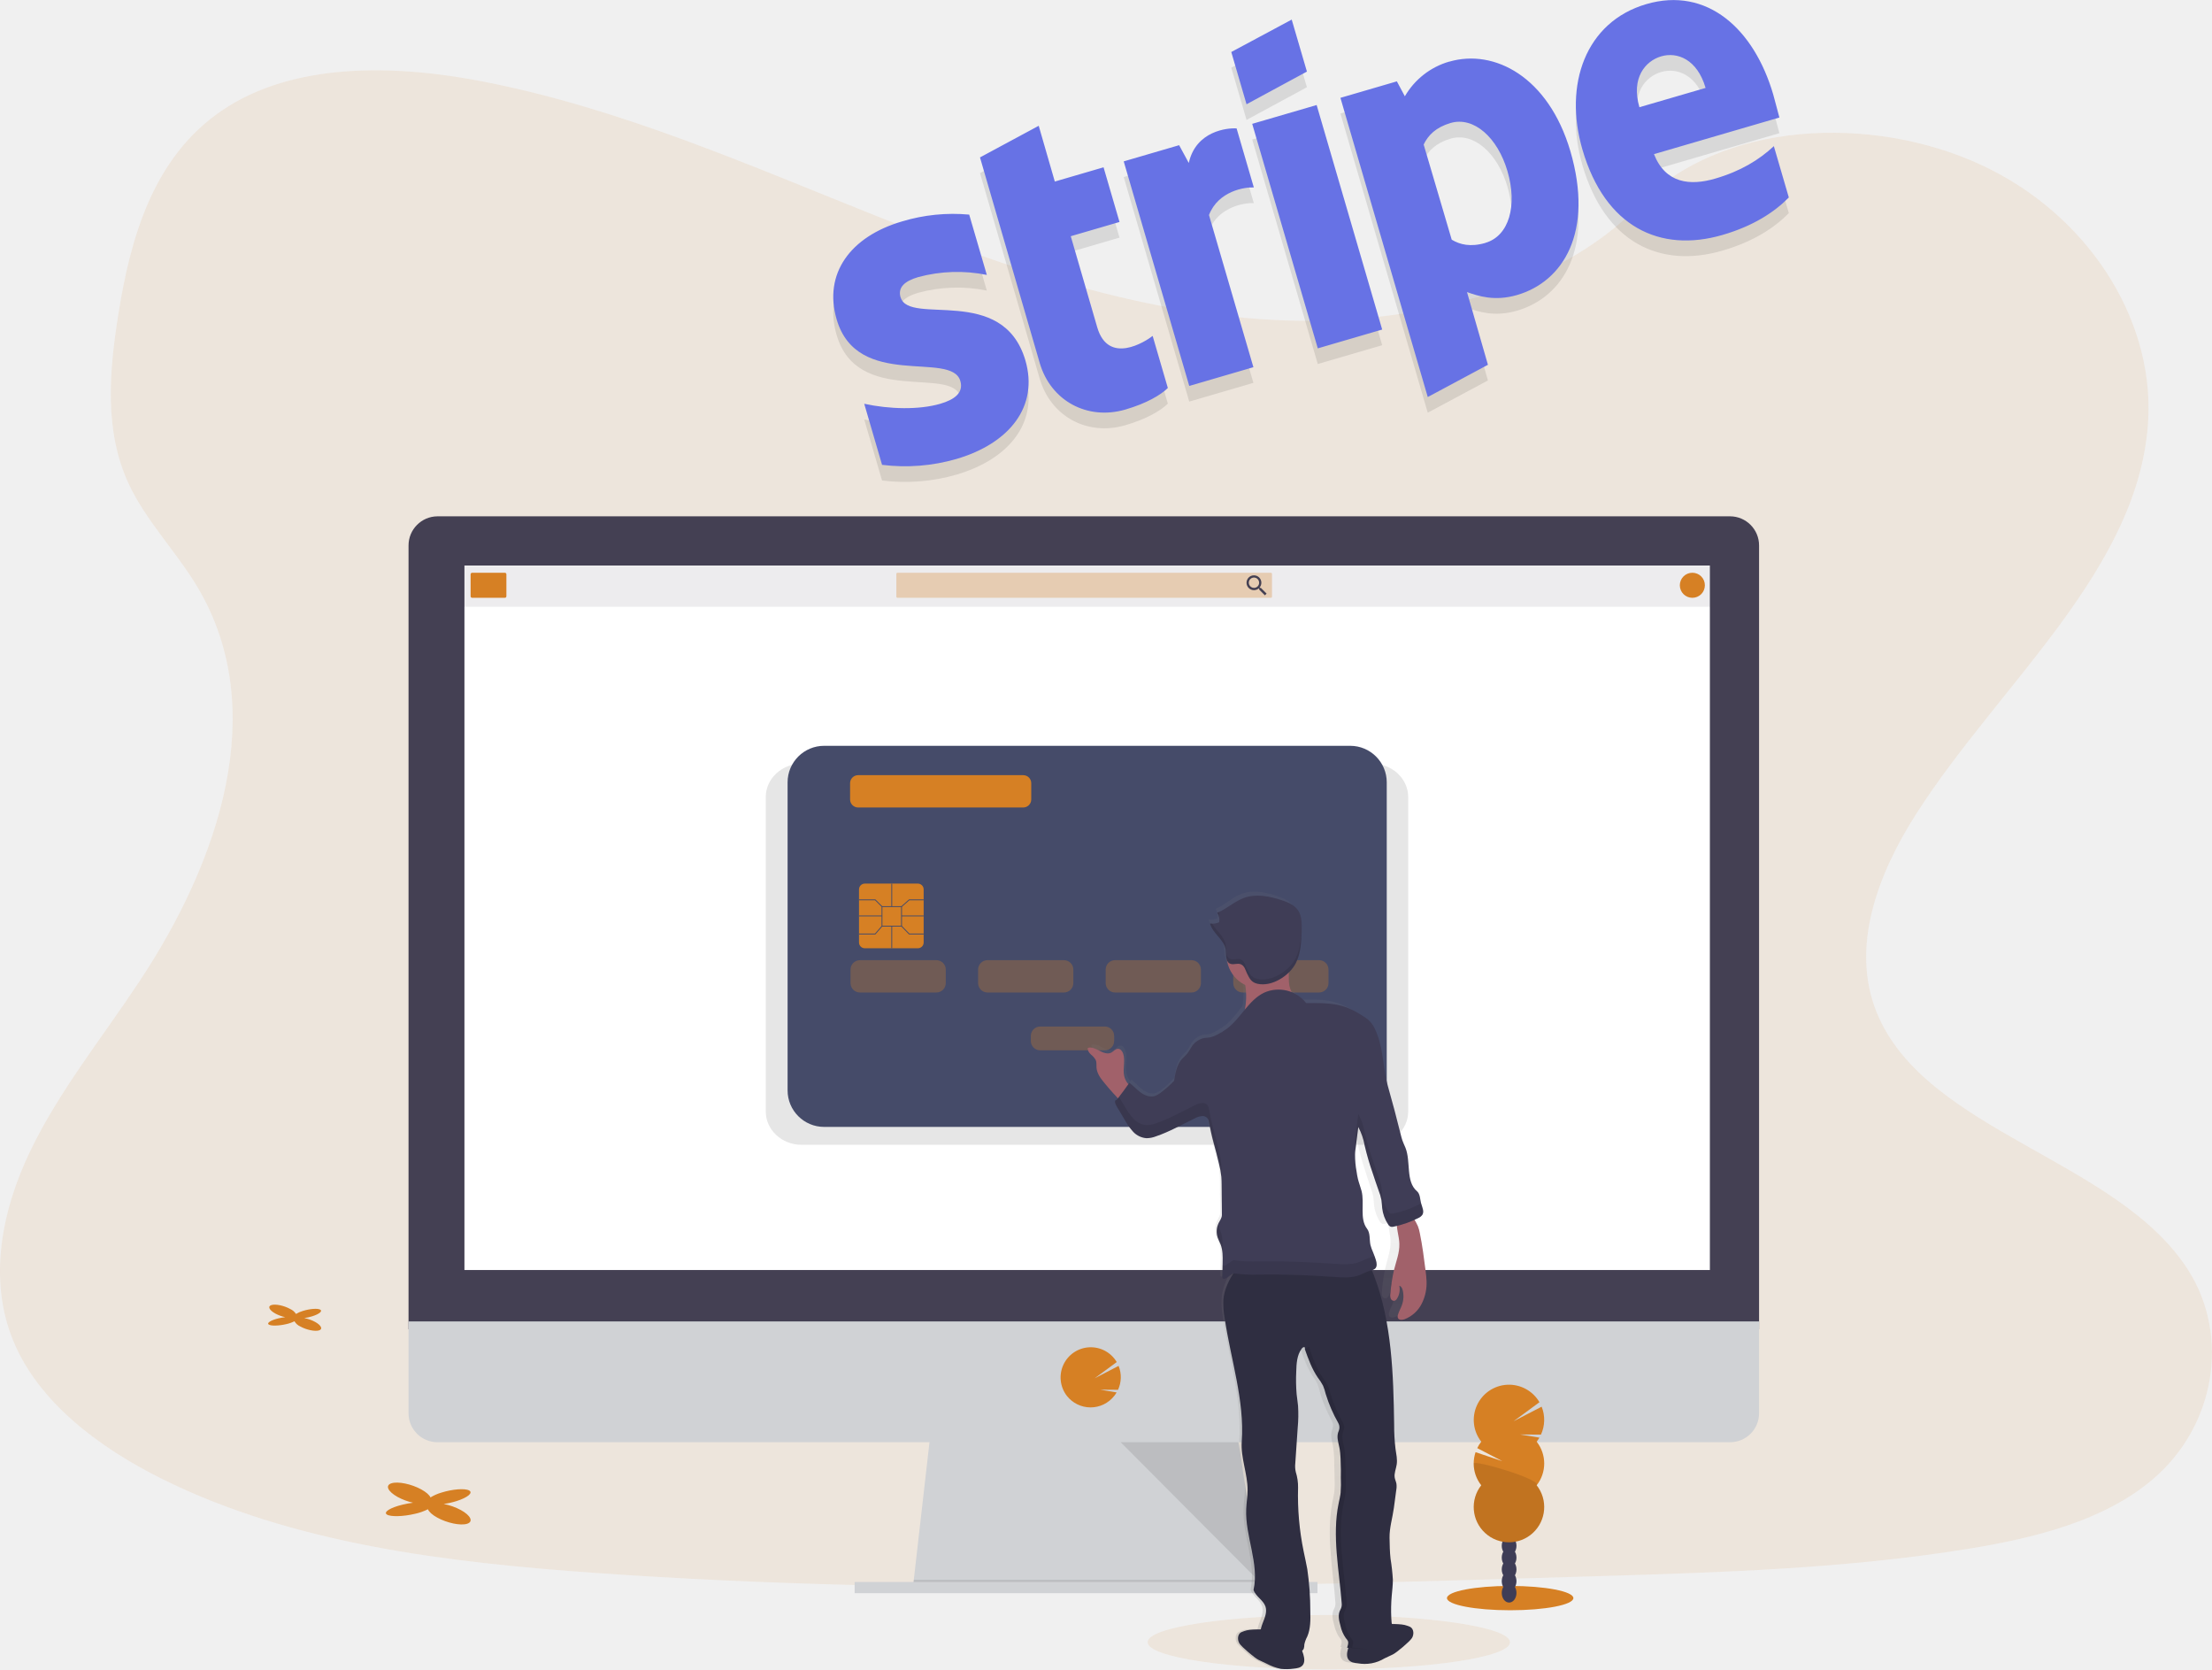
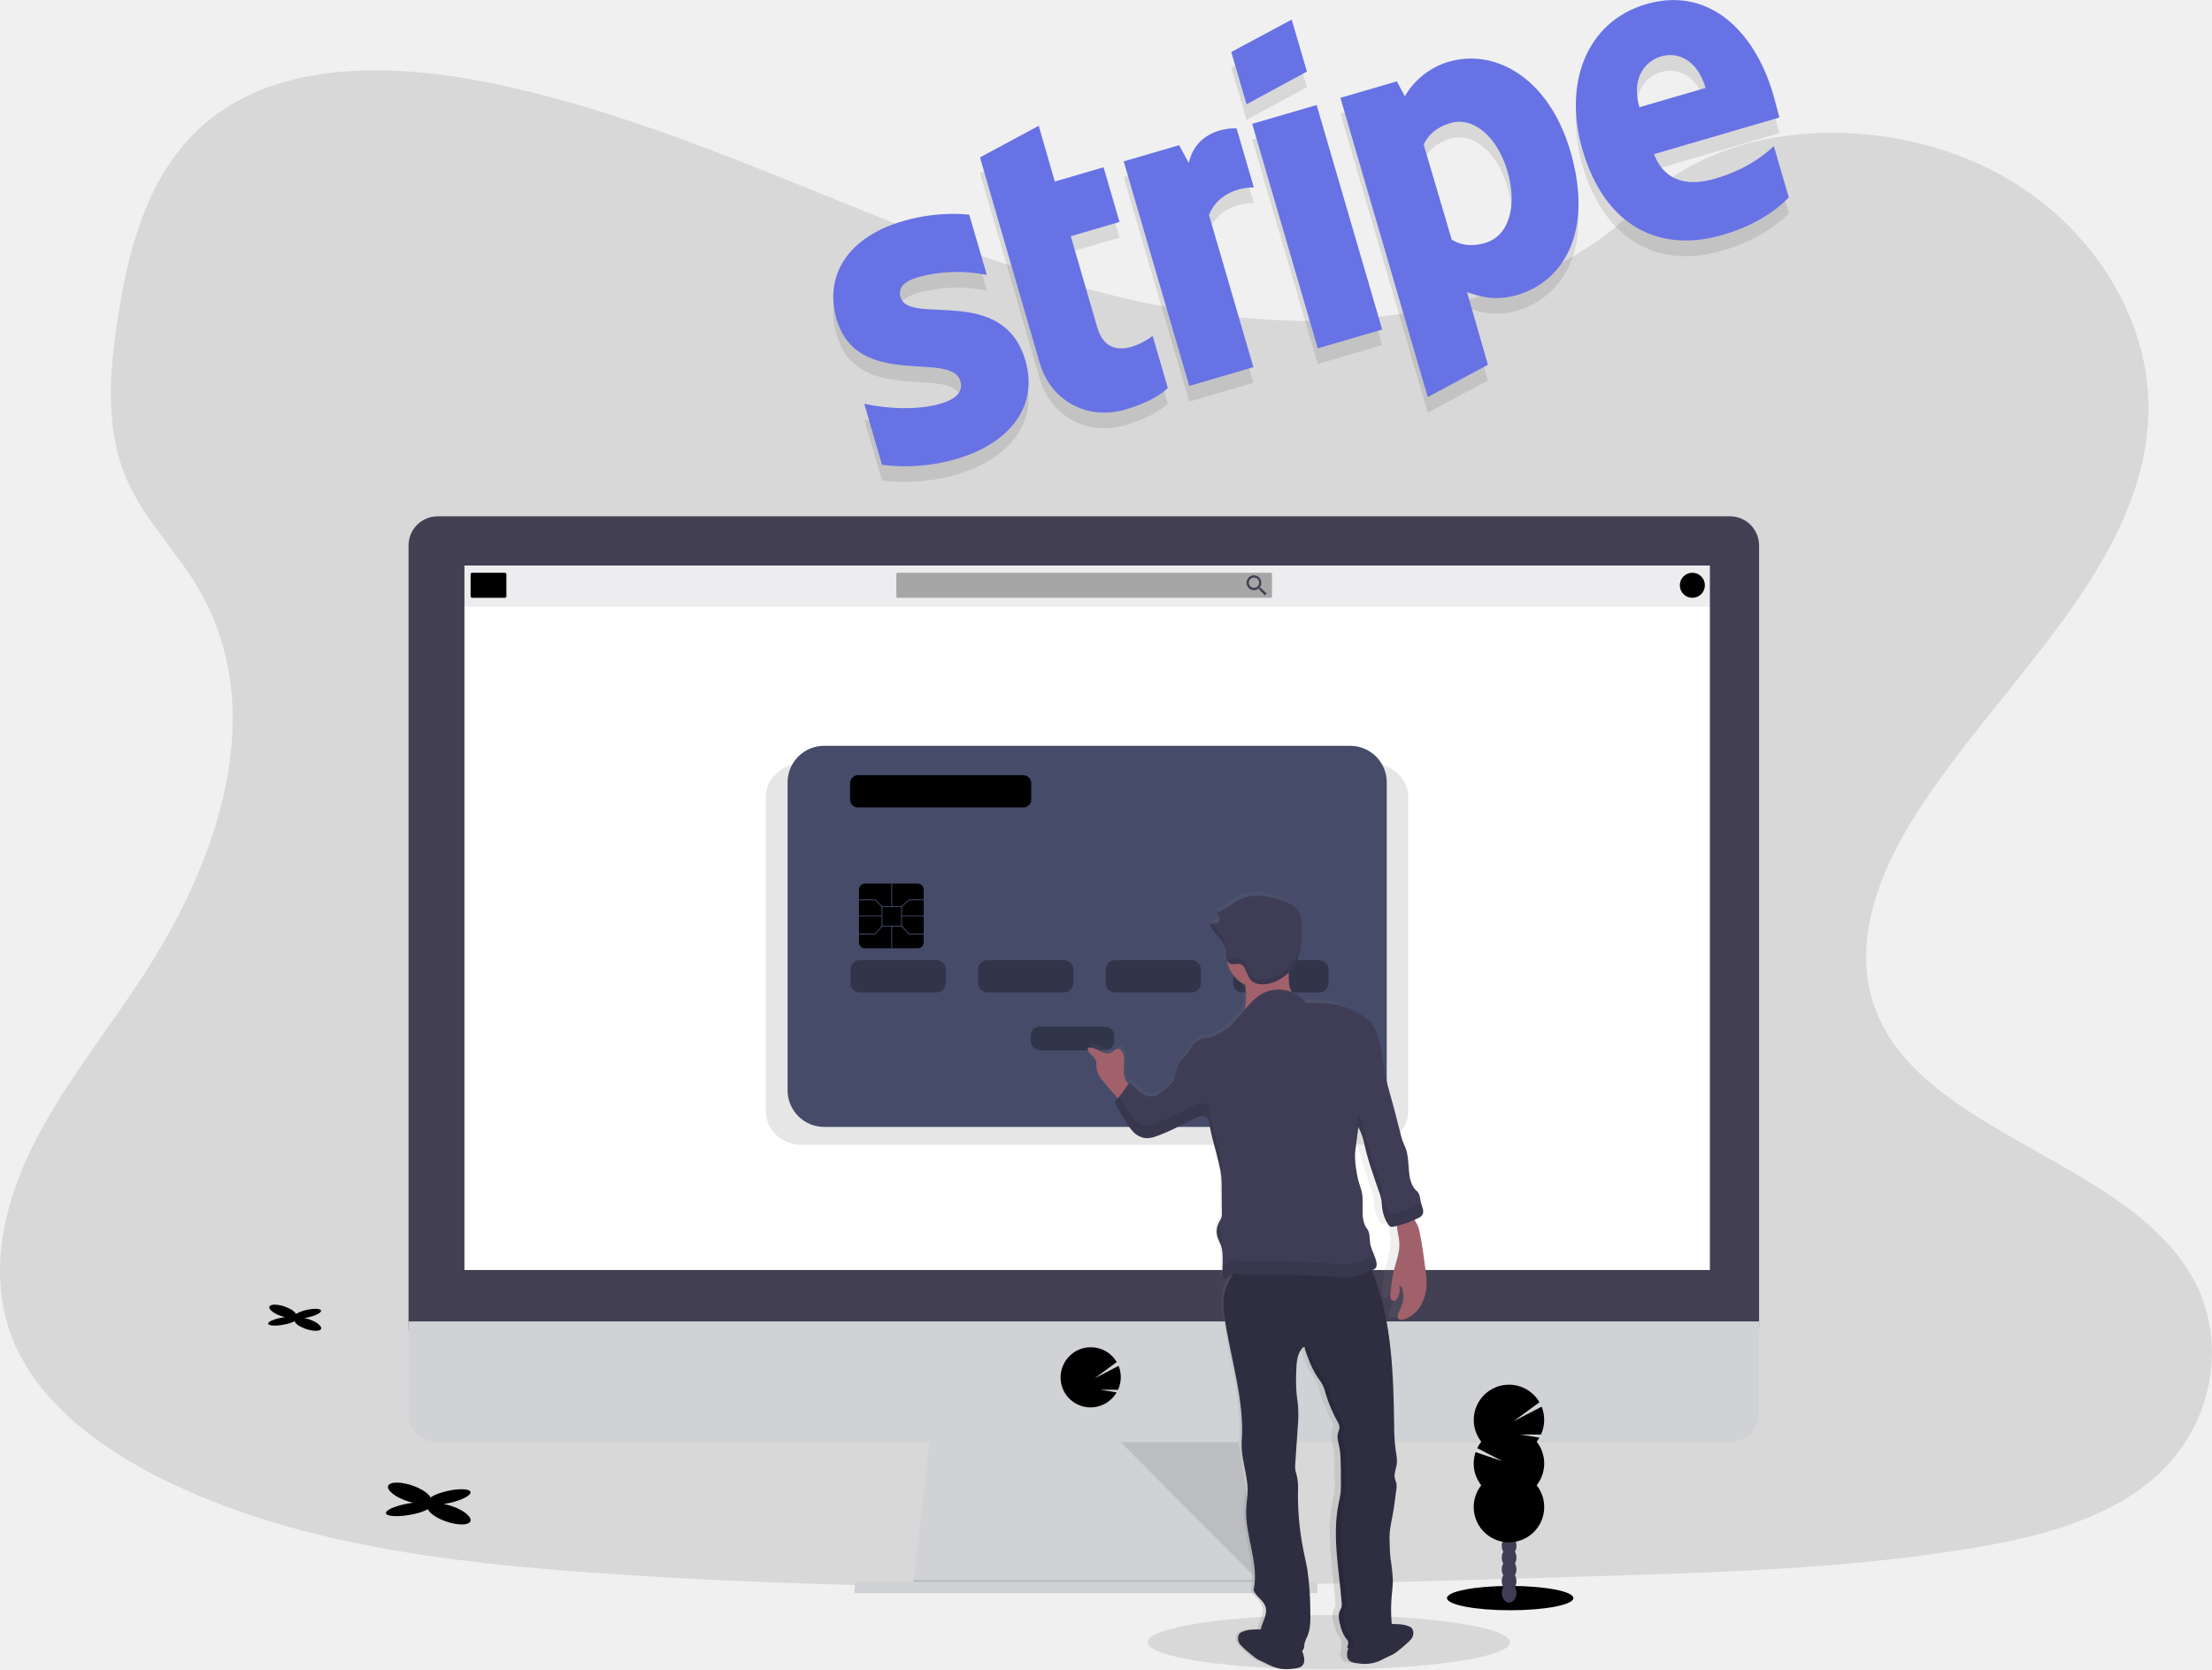
<svg xmlns="http://www.w3.org/2000/svg" id="b46bdb45-05c7-43e7-afee-243a50499326" data-name="Layer 1" width="1130" height="852.62" viewBox="0 0 1130 852.62">
  <defs>
    <linearGradient id="e0268b55-f382-4d45-820e-0bb1dff069b1" x1="675.66" y1="876.2" x2="675.66" y2="479.07" gradientUnits="userSpaceOnUse">
      <stop offset="0" stop-color="gray" stop-opacity="0.25" />
      <stop offset="0.54" stop-color="gray" stop-opacity="0.12" />
      <stop offset="1" stop-color="gray" stop-opacity="0.1" />
    </linearGradient>
  </defs>
-   <path d="M691.54,187.35c-72.44-2.57-141.44-26.53-207.32-52.74S353.07,79.35,282.37,65.46c-45.48-8.93-97.49-10.19-134.13,14.78-35.27,24-46.66,65.54-52.78,104-4.61,29-7.32,59.45,5.3,86.57,8.77,18.83,24.34,34.65,35.11,52.68,37.45,62.75,11,140.13-29.62,201.4-19,28.74-41.13,56.16-55.82,86.75s-21.49,65.65-8.64,96.86c12.75,30.94,43.11,54.17,76,70.51,66.81,33.2,145.54,42.7,222.31,48.08,169.94,11.91,340.79,6.75,511.18,1.59,63.06-1.92,126.39-3.85,188.43-13.84,34.44-5.55,70-14.35,95-35.61,31.75-27,39.62-72.67,18.34-106.5C1117.4,616,1018.73,601.92,993.79,541c-13.73-33.52.37-70.86,20.32-102,42.8-66.69,114.54-125.2,118.32-201.44,2.6-52.36-31.89-104.8-85.21-129.57-55.9-26-133.4-22.7-174.64,20.28C830.12,172.6,755.5,189.63,691.54,187.35Z" transform="translate(-35 -23.69)" fill="#d68024" opacity="0.1" />
+   <path d="M691.54,187.35c-72.44-2.57-141.44-26.53-207.32-52.74S353.07,79.35,282.37,65.46c-45.48-8.93-97.49-10.19-134.13,14.78-35.27,24-46.66,65.54-52.78,104-4.61,29-7.32,59.45,5.3,86.57,8.77,18.83,24.34,34.65,35.11,52.68,37.45,62.75,11,140.13-29.62,201.4-19,28.74-41.13,56.16-55.82,86.75s-21.49,65.65-8.64,96.86c12.75,30.94,43.11,54.17,76,70.51,66.81,33.2,145.54,42.7,222.31,48.08,169.94,11.91,340.79,6.75,511.18,1.59,63.06-1.92,126.39-3.85,188.43-13.84,34.44-5.55,70-14.35,95-35.61,31.75-27,39.62-72.67,18.34-106.5C1117.4,616,1018.73,601.92,993.79,541c-13.73-33.52.37-70.86,20.32-102,42.8-66.69,114.54-125.2,118.32-201.44,2.6-52.36-31.89-104.8-85.21-129.57-55.9-26-133.4-22.7-174.64,20.28C830.12,172.6,755.5,189.63,691.54,187.35Z" transform="translate(-35 -23.69)" class="illustrationPrimary" opacity="0.1" />
  <path d="M495.05,183.53c-1.49-5.11,2.13-8.3,9.07-10.33a76.1,76.1,0,0,1,35-1.1l-9-30.8a89.93,89.93,0,0,0-34.26,3.46c-26.6,7.76-40.24,26.82-33.47,50C472.91,231,521,210.65,525.58,226.24c1.76,6-2.9,9.53-10.24,11.67-10.88,3.18-26.08,2.78-38.85,0l9.11,31.19a94.55,94.55,0,0,0,38-3c27.26-8,42.06-26.93,35.21-50.39-11.53-39-59.43-17.49-63.72-32.17Zm70.58-87.6-30,16.15,30.51,105c5.67,19.4,24.38,29.44,43.78,23.77,10.75-3.13,18-7.39,21.67-11l-7.76-26.6c-3.7,2.93-22.65,15-28.31-4.4L582,152.33l24.9-7.27-8.15-27.92-24.9,7.27Zm76.66,19-4.93-9.09-28.31,8.27L642.53,228.8l32.77-9.57-22.69-77.72c4.78-12.35,18.43-14.34,22.91-14.08l-8.8-30.15c-4.65-.35-20.83,1.25-24.43,17.66Zm32.42-20,32.9-9.6L741.09,200l-32.9,9.61L674.71,95Zm-2.9-10,30.83-16.68L694.87,41.7,664,58.25,671.81,85ZM775.37,63.14a38.55,38.55,0,0,0-22.7,17.73l-4.08-7.63-28.83,8.42,44.61,152.81L795.11,218l-10.69-37.13c5.71,2,14.07,4.85,25.6,1.49,23.46-6.85,39.32-32,27.19-73.51-11.23-38-38.9-52.36-61.84-45.67Zm18.5,92.6c-7.73,2.26-13.12.85-17.26-1.64l-14.33-48.59c2.3-4.79,6.25-8.79,13.73-11,11.92-3.49,24.08,7.47,29.09,24.64,5.13,17.56.83,33-11.23,36.56ZM940.87,80c-9.8-33.55-33.78-55.28-64.84-46.21s-42.34,41.09-32.62,74.38C854.93,147.59,883,161,915,151.67c15.6-4.55,26.36-11.54,33.82-19.12l-7.65-26.21c-7.61,7.06-17,12.8-30,16.58-12.71,3.71-25.28,2.55-31.24-12.5L944,91.71c-.5-1.7-2.23-8.59-3.14-11.74Zm-68.38,6.45c-4.33-14.81,2.92-23.61,11.18-26,8-2.33,18.31,1.34,22.63,16.15Z" transform="translate(-35 -23.69)" opacity="0.1" />
  <path d="M495.05,175.53c-1.49-5.11,2.13-8.3,9.07-10.33a76.1,76.1,0,0,1,35-1.1l-9-30.8a89.93,89.93,0,0,0-34.26,3.46c-26.6,7.76-40.24,26.82-33.47,50C472.91,223,521,202.65,525.58,218.24c1.76,6-2.9,9.53-10.24,11.67-10.88,3.18-26.08,2.78-38.85,0l9.11,31.19a94.55,94.55,0,0,0,38-3c27.26-8,42.06-26.93,35.21-50.39-11.53-39-59.43-17.49-63.72-32.17Zm70.58-87.6-30,16.15,30.51,105c5.67,19.4,24.38,29.44,43.78,23.77,10.75-3.13,18-7.39,21.67-11l-7.76-26.6c-3.7,2.93-22.65,15-28.31-4.4L582,144.33l24.9-7.27-8.15-27.92-24.9,7.27Zm76.66,19-4.93-9.09-28.31,8.27L642.53,220.8l32.77-9.57-22.69-77.72c4.78-12.35,18.43-14.34,22.91-14.08l-8.8-30.15c-4.65-.35-20.83,1.25-24.43,17.66Zm32.42-20,32.9-9.6L741.09,192l-32.9,9.61L674.71,87Zm-2.9-10,30.83-16.68L694.87,33.7,664,50.25,671.81,77ZM775.37,55.14a38.55,38.55,0,0,0-22.7,17.73l-4.08-7.63-28.83,8.42,44.61,152.81L795.11,210l-10.69-37.13c5.71,2,14.07,4.85,25.6,1.49,23.46-6.85,39.32-32,27.19-73.51-11.23-38-38.9-52.36-61.84-45.67Zm18.5,92.6c-7.73,2.26-13.12.85-17.26-1.64L762.28,97.51c2.3-4.79,6.25-8.79,13.73-11,11.92-3.49,24.08,7.47,29.09,24.64,5.13,17.56.83,33-11.23,36.56ZM940.87,72c-9.8-33.55-33.78-55.28-64.84-46.21s-42.34,41.09-32.62,74.38C854.93,139.59,883,153,915,143.67c15.6-4.55,26.36-11.54,33.82-19.12l-7.65-26.21c-7.61,7.06-17,12.8-30,16.58-12.71,3.71-25.28,2.55-31.24-12.5L944,83.71c-.5-1.7-2.23-8.59-3.14-11.74Zm-68.38,6.45c-4.33-14.81,2.92-23.61,11.18-26,8-2.33,18.31,1.34,22.63,16.15Z" transform="translate(-35 -23.69)" fill="#6772e5" />
-   <ellipse cx="678.83" cy="838.73" rx="92.55" ry="13.88" fill="#d68024" opacity="0.1" />
+   <ellipse cx="678.83" cy="838.73" rx="92.55" ry="13.88" class="illustrationPrimary" opacity="0.1" />
  <polygon points="644.47 813.69 466.28 811.41 466.81 806.84 475.42 731.45 631.91 731.45 643.42 806.84 644.3 812.55 644.47 813.69" fill="#d0d2d5" />
  <polygon points="644.3 812.55 555.38 812.55 466.28 811.41 466.81 806.84 643.42 806.84 644.3 812.55" opacity="0.1" />
  <rect x="436.58" y="807.98" width="236.45" height="5.71" fill="#d0d2d5" />
  <path d="M933.62,302.34a14.87,14.87,0,0,0-14.8-14.95H258.5a14.88,14.88,0,0,0-14.8,14.95V702.6H933.62Z" transform="translate(-35 -23.69)" fill="#444053" />
  <path d="M243.7,698.6v46.88a14.8,14.8,0,0,0,14.8,14.8H918.82a14.79,14.79,0,0,0,14.8-14.8V698.6Z" transform="translate(-35 -23.69)" fill="#d0d2d5" />
  <rect x="237.26" y="288.83" width="636.23" height="359.81" fill="#fff" />
-   <path d="M592.09,742.5a15.43,15.43,0,0,0,12.13-5.89h0a15.28,15.28,0,0,0,1.2-1.77L597,733.44l9.15.07a15.44,15.44,0,0,0,.29-12.22l-12.27,6.37,11.32-8.32A15.42,15.42,0,1,0,580,736.6h0A15.43,15.43,0,0,0,592.09,742.5Z" transform="translate(-35 -23.69)" fill="#d68024" />
+   <path d="M592.09,742.5a15.43,15.43,0,0,0,12.13-5.89h0a15.28,15.28,0,0,0,1.2-1.77L597,733.44l9.15.07a15.44,15.44,0,0,0,.29-12.22l-12.27,6.37,11.32-8.32A15.42,15.42,0,1,0,580,736.6h0A15.43,15.43,0,0,0,592.09,742.5Z" transform="translate(-35 -23.69)" class="illustrationPrimary" />
  <polygon points="572.51 736.59 643.6 807.98 632.69 736.59 572.51 736.59" opacity="0.1" />
  <rect x="236.76" y="288.87" width="636.92" height="21.02" fill="#444053" opacity="0.1" />
-   <rect x="240.41" y="292.53" width="18.28" height="12.79" rx="0.78" fill="#d68024" />
-   <rect x="457.9" y="292.53" width="191.9" height="12.79" rx="0.58" fill="#d68024" opacity="0.3" />
+   <rect x="240.41" y="292.53" width="18.28" height="12.79" rx="0.78" class="illustrationPrimary" />
+   <rect x="457.9" y="292.53" width="191.9" height="12.79" rx="0.58" class="illustrationPrimary" opacity="0.3" />
  <path d="M679.1,323.93h-.47l-.17-.14a3.94,3.94,0,0,0,.91-2.49,3.79,3.79,0,1,0-3.77,3.81,4,4,0,0,0,2.48-.91l.17.14v.47l2.93,2.93.87-.88Zm-3.5,0a2.64,2.64,0,1,1,2.63-2.63A2.61,2.61,0,0,1,675.6,323.93Z" transform="translate(-35 -23.69)" fill="#444053" />
-   <circle cx="864.54" cy="298.92" r="6.4" fill="#d68024" />
+   <circle cx="864.54" cy="298.92" r="6.4" class="illustrationPrimary" />
  <path d="M736.09,413.74H444.48c-10.1,0-18.29,7.64-18.29,17.06V591.32c0,9.42,8.19,17.06,18.29,17.06H736.09c10.1,0,18.29-7.64,18.29-17.06V430.8C754.38,421.38,746.19,413.74,736.09,413.74Z" transform="translate(-35 -23.69)" opacity="0.1" />
  <rect x="402.34" y="380.91" width="306.08" height="194.64" rx="18.67" fill="#454b69" />
-   <rect x="434.49" y="490.39" width="48.66" height="16.51" rx="4.8" fill="#d68024" opacity="0.3" />
-   <rect x="499.66" y="490.39" width="48.66" height="16.51" rx="4.8" fill="#d68024" opacity="0.3" />
-   <rect x="526.59" y="524.28" width="42.58" height="12.16" rx="4.8" fill="#d68024" opacity="0.3" />
-   <rect x="564.83" y="490.39" width="48.66" height="16.51" rx="4.8" fill="#d68024" opacity="0.3" />
-   <rect x="630" y="490.39" width="48.66" height="16.51" rx="4.8" fill="#d68024" opacity="0.3" />
-   <rect x="438.83" y="451.29" width="33.02" height="33.02" rx="2.95" fill="#d68024" />
+   <rect x="434.49" y="490.39" width="48.66" height="16.51" rx="4.8" class="illustrationPrimary" opacity="0.3" />
+   <rect x="499.66" y="490.39" width="48.66" height="16.51" rx="4.8" class="illustrationPrimary" opacity="0.3" />
+   <rect x="526.59" y="524.28" width="42.58" height="12.16" rx="4.8" class="illustrationPrimary" opacity="0.3" />
+   <rect x="564.83" y="490.39" width="48.66" height="16.51" rx="4.8" class="illustrationPrimary" opacity="0.3" />
+   <rect x="630" y="490.39" width="48.66" height="16.51" rx="4.8" class="illustrationPrimary" opacity="0.3" />
+   <rect x="438.83" y="451.29" width="33.02" height="33.02" rx="2.95" class="illustrationPrimary" />
  <path d="M495.77,496.92H485.35V486.5h10.42Zm-10-.43h9.56v-9.56h-9.56Z" transform="translate(-35 -23.69)" fill="#454b69" />
  <rect x="455.34" y="451.29" width="0.43" height="11.73" fill="#454b69" />
  <rect x="455.34" y="473.01" width="0.43" height="11.3" fill="#454b69" />
  <rect x="438.83" y="467.58" width="11.73" height="0.43" fill="#454b69" />
  <rect x="460.56" y="467.58" width="11.3" height="0.43" fill="#454b69" />
  <polygon points="450.41 463.18 447 459.79 438.83 459.79 438.83 459.35 447.18 459.35 450.72 462.87 450.41 463.18" fill="#454b69" />
  <polygon points="460.7 463.18 460.41 462.86 464.38 459.35 471.85 459.35 471.85 459.79 464.55 459.79 460.7 463.18" fill="#454b69" />
  <polygon points="447.19 477.24 438.83 477.24 438.83 476.8 446.99 476.8 450.4 472.87 450.73 473.16 447.19 477.24" fill="#454b69" />
  <polygon points="471.85 477.24 464.37 477.24 460.4 473.17 460.71 472.86 464.56 476.8 471.85 476.8 471.85 477.24" fill="#454b69" />
-   <rect x="434.27" y="395.9" width="92.54" height="16.51" rx="4.1" fill="#d68024" />
+   <rect x="434.27" y="395.9" width="92.54" height="16.51" rx="4.1" class="illustrationPrimary" />
  <path d="M758.79,676.69c-.06-1.72-.27-3.44-.48-5.15-.77-6.42-1.56-12.84-2.81-19.17a20.32,20.32,0,0,0-1-3.62c-.45-1.11-1.07-2.13-1.54-3.23a.56.56,0,0,0,0-.12c.58-.28,1.15-.56,1.71-.86a8.57,8.57,0,0,0,1.16-.71,3.28,3.28,0,0,0,.91-1c1-1.76-.12-4-.63-6h0c-.54-2.15-.42-4.73-2-6.17-5.64-5-2.84-15.2-5.66-22.36-.5-1.25-1.07-2.48-1.5-3.76-.33-1-.56-2-.8-3q-3-12.5-6.32-24.89c-2.33-8.56-2.08-17.48-5-25.84a27.79,27.79,0,0,0-2.15-5,13.42,13.42,0,0,0-3.88-4.19c-4.26-2.94-8.55-5.45-13.55-6.52s-10.4-.9-15.5-.88a16.42,16.42,0,0,0-7.24-5.65l-.09-.26a17.91,17.91,0,0,1-.94-3.13,21.35,21.35,0,0,1-.25-3.2c0-1.15-.05-2.31-.08-3.46l.28-.27a19.36,19.36,0,0,0,1.84-2.26,15.83,15.83,0,0,0,1.4-2.39,22.2,22.2,0,0,0,1.14-2.93,33,33,0,0,0,1.23-6.21c.27-2.47.35-5,.42-7.47,0-.5,0-1,0-1.51v-.37c0-.4,0-.79,0-1.18v-.13a13.47,13.47,0,0,0-1.86-7.28c-1.81-2.7-4.91-4-7.9-5.08-6-2.08-12.59-3.45-18.52-1.22-4.71,1.78-8.47,5.66-13.12,7.63v0a5.77,5.77,0,0,1,.29.55.59.59,0,0,1,0,.08c.08.18.15.35.21.53v0a6.57,6.57,0,0,1,.33,1.25h0a7.4,7.4,0,0,1,0,2.44,8.34,8.34,0,0,1-4.48.66,14.24,14.24,0,0,0,2.82,5.12c.41.52.84,1,1.25,1.55l.63.78A16.22,16.22,0,0,1,659.7,505a8.16,8.16,0,0,1,.49,1.87c.19,1.27.14,2.73.31,4a6.08,6.08,0,0,0,.41,1.59,16.75,16.75,0,0,0,8.88,12.47,36.8,36.8,0,0,1,0,11.94c0,.22-.08.44-.13.66-2.72,3.43-5.33,7.05-8.68,9.73a31.59,31.59,0,0,1-4.87,3.14,13.37,13.37,0,0,1-3.21,1.33c-1.26.29-2.58.25-3.83.56a10,10,0,0,0-5.69,4.63,33.45,33.45,0,0,1-2.1,3.38c-.7.87-1.58,1.58-2.32,2.41-2.68,3-3.41,7.34-4,11.4a52.19,52.19,0,0,1-6.83,6.31,10,10,0,0,1-2.54,1.47c-2.36.79-4.95-.22-7-1.74s-3.65-3.52-5.63-5.08l-.52.77a4.16,4.16,0,0,1-.41-.47,10,10,0,0,1-1.65-3.82c-.72-3.69.64-7.64-.42-11.23-.39-1.3-1.33-2.64-2.63-2.61s-2.11,1.33-3.23,1.94c-1.8,1-4,.09-5.78-.9s-3.81-2.1-5.76-1.51a4.09,4.09,0,0,0,1.49,3.4,9.07,9.07,0,0,1,2.42,2.93,13.23,13.23,0,0,1,.33,3.79c.2,2.92,2,5.43,3.74,7.71q3.24,4.15,6.78,8.06l0,0a2.5,2.5,0,0,1-1.26,1.09,2.65,2.65,0,0,0,0,1.45,5.88,5.88,0,0,0,.38.95c.23.47.51.93.75,1.36l3.51,6.17.57,1c.24.42.48.82.73,1.23a22.64,22.64,0,0,0,2.93,4,12,12,0,0,0,1.84,1.58,9.54,9.54,0,0,0,1.37.82,8,8,0,0,0,2.12.73,6.62,6.62,0,0,0,1.1.14,7.37,7.37,0,0,0,1.15,0,15.33,15.33,0,0,0,3.37-.87c6.69-2.35,12.83-6.1,19.19-9.29a10.68,10.68,0,0,1,2.79-1.08,4.58,4.58,0,0,1,1-.08,3.67,3.67,0,0,1,1,.17,3.61,3.61,0,0,1,.9.45,2.59,2.59,0,0,1,1.09,1.62c.19,1,.37,1.93.55,2.89s.38,1.92.58,2.88c.4,1.91.83,3.82,1.33,5.71.27,1,.53,2.06.79,3.1.64,2.54,1.27,5.1,1.85,7.66.18.8.35,1.61.51,2.41a37,37,0,0,1,.64,4.31.38.38,0,0,1,0,.1c.1,1.26.11,2.51.12,3.77l0,3.95.1,11.66c0,1.68-.9,2.73-1.61,4.24-.14.31-.27.63-.38.95h0v0a10.79,10.79,0,0,0-.33,1.24c0,.13-.06.27-.08.4s0,.31-.06.46,0,.3-.05.44,0,.3,0,.44,0,.32,0,.48,0,.28,0,.41,0,.35,0,.52,0,.25,0,.37.07.39.1.59l.06.3c.07.29.14.58.24.87.2.6.45,1.19.71,1.77s.52,1.17.74,1.77a12,12,0,0,1,.36,1.16,2.61,2.61,0,0,1,.06.27c.08.31.15.62.21.94l0,.22c.06.34.11.69.15,1a.49.49,0,0,1,0,.12c0,.39.08.78.1,1.17h0c.09,1.42.07,2.87,0,4.3l-.12,7.12v.22h0a1.25,1.25,0,0,0,.14.64.78.78,0,0,0,.67.36,2.54,2.54,0,0,0,1.39-.54l3.18-2.31H664c-2.51,4.11-4.52,8.64-4.91,13.47a43,43,0,0,0,.61,9.53c2.93,21,9.83,42.19,8.38,63.39-.57,8.35,2.89,16.49,2.87,24.85,0,3.25-.55,6.47-.69,9.71-.61,13.92,6.49,28,3.6,41.6,1,3.38,4.79,5.18,5.86,8.54.9,2.85-.4,5.88-1.45,8.67a17.67,17.67,0,0,0-.87,3c-2.91,0-6.14.06-8.08.87a12,12,0,0,0-1.57.64c-1.79,1.07-1.91,4-.78,5.77s7.48,7.42,9.34,8.35l4.07,2a24.42,24.42,0,0,0,7,2.64,23.94,23.94,0,0,0,6.21-.12c1.59-.17,3.35-.43,4.38-1.73,1.45-1.84.71-4.83-.28-7.49a2.67,2.67,0,0,0,.82-1.11,8.88,8.88,0,0,0,.27-2.13,16,16,0,0,1,1.42-4c1.67-4.07,1.6-8.65,1.5-13.08a151.73,151.73,0,0,0-1.48-21.53c-.5-3-1.18-6-1.76-9a148.92,148.92,0,0,1-2.73-33,26.41,26.41,0,0,0-1.11-7.94,14.26,14.26,0,0,1-.26-4.53l1.2-18.31a73.51,73.51,0,0,0,.17-11.2c-.17-2-.5-4-.7-6a91.27,91.27,0,0,1-.19-11.46c.11-4.11.3-8.52,2.65-11.82a1.84,1.84,0,0,1,1.12-.87c.48-.07.62.58.44,1,.25.76.51,1.51.77,2.27.08.22.15.43.23.64.13.39.27.78.41,1.17s.2.54.29.81l.39,1c.11.3.23.59.34.88s.25.63.38.94.26.62.4.93.24.57.37.86l.48,1c.12.25.24.51.37.76s.39.73.59,1.09c.11.21.22.42.34.62.32.56.65,1.1,1,1.64h0c.68,1,1.41,2,2,3.07a10.16,10.16,0,0,1,.56,1.09,26.93,26.93,0,0,1,1.31,4.26c.35,1.32.76,2.61,1.21,3.88s1,2.54,1.49,3.78c.27.62.55,1.24.83,1.85.84,1.85,1.75,3.67,2.67,5.47a5.09,5.09,0,0,1,.38,1,4.64,4.64,0,0,1,.11.51,4.56,4.56,0,0,1,0,1,4.2,4.2,0,0,1-.08.62,4.67,4.67,0,0,1-.27.9c-1.23,2.81-.24,5.58.3,8.34a52.75,52.75,0,0,1,.68,8.8c0,1,0,2,.09,2.93,0,1.22,0,2.43.07,3.65s0,2.62.07,3.93a34.25,34.25,0,0,1-.16,3.93c0,.46-.12.91-.19,1.36-.22,1.35-.53,2.69-.8,4a79.55,79.55,0,0,0-1.38,16q0,3.23.21,6.47c.12,2.17.29,4.33.48,6.5.1,1.19.22,2.38.34,3.57.2,2.06.42,4.12.64,6.18s.46,4.33.67,6.48.4,4.3.55,6.44a5.39,5.39,0,0,1-.64,3.06,6.88,6.88,0,0,0-.5,1.16,6.24,6.24,0,0,0-.22.85,9,9,0,0,0-.12,1,11.39,11.39,0,0,0,.12,2.1q.08.52.18,1c.15.69.33,1.38.51,2.06a20.73,20.73,0,0,0,2,5.4,8,8,0,0,0,.66,1c.07.1.15.19.23.29a7.17,7.17,0,0,1,.57.76,2.42,2.42,0,0,1,.21.39,3.07,3.07,0,0,1,.12,1.73c-.11.6-.32,1.2-.48,1.77h0l.52.07c-.73,2.31-1.07,4.68.16,6.23,1,1.3,2.79,1.56,4.38,1.73a23.5,23.5,0,0,0,6.21.13,24.42,24.42,0,0,0,7-2.64l4.07-2c1.86-.93,8.2-6.54,9.33-8.36s1-4.69-.77-5.76a11.29,11.29,0,0,0-1.57-.65c-1.8-.75-4.71-.82-7.43-.86-.14-1-.22-2.09-.26-3.12a86.22,86.22,0,0,1,.22-11.48c.23-2.71.58-5.41.55-8.12,0-3.62-.75-7.2-1.14-10.8s-.43-7.12-.49-10.68c-.09-5.24,1.45-10.23,2.12-15.41l1.17-9.11a11.08,11.08,0,0,0,.08-3.35c-.18-1-.64-2-.83-3-.41-2.27.62-4.52.94-6.81.37-2.63-.2-5.3-.57-7.94a103.23,103.23,0,0,1-.69-12.56c-.36-25.8-1.09-52.18-9.81-76.32-.35-1-.73-2-1.12-2.93a5.25,5.25,0,0,0,.52-.17,3.51,3.51,0,0,0,.77-.4,2.1,2.1,0,0,0,.3-.22,2.31,2.31,0,0,0,.59-1,3.77,3.77,0,0,0,.18-1.13,8.05,8.05,0,0,0-.29-2l-.12-.41c-.2-.68-.42-1.35-.65-2h0c-.22-.65-.46-1.28-.71-1.92a23.37,23.37,0,0,1-1.26-3.67c-.61-2.84,0-6.12-1.71-8.43-3.78-5.18-1.11-13.14-2.69-19.45-.52-2-1.28-4-1.76-6-.3-1.28-.49-2.59-.68-3.9a48.58,48.58,0,0,1-.74-8.58c0-1.44.22-2.88.39-4.31l1.2-9.92a29.6,29.6,0,0,1,2.84,8.16c.09.41.17.81.26,1.22a144.38,144.38,0,0,0,4,14.48c.91,2.87,1.81,5.73,2.79,8.57.29.81.57,1.63.83,2.46a19.8,19.8,0,0,1,.6,2.53c.11.68.16,1.38.21,2.07s.09,1.4.16,2.09a19.68,19.68,0,0,0,2.9,8.31,2.43,2.43,0,0,1,.14.2,2.36,2.36,0,0,0,1.22,1.06h0a2.68,2.68,0,0,0,1.09,0h.06c.53-.11,1.06-.23,1.58-.36a2,2,0,0,0,.23-.06c.24,3.1,1.16,6.19,1.24,9.32.1,4.55-1.57,8.91-2.63,13.32a84.89,84.89,0,0,0-1.79,12.22,5.41,5.41,0,0,0,.15,2.44,1.73,1.73,0,0,0,1.82,1.23,2.2,2.2,0,0,0,1.29-1.15,9.13,9.13,0,0,0,1.11-6.59c.95.2,1.44,1.29,1.67,2.28a13.7,13.7,0,0,1-.42,7.74c-.59,1.66-1.5,3.19-2,4.9a2.56,2.56,0,0,0,0,1.64c.5,1.15,2.08,1.07,3.22.65a16.19,16.19,0,0,0,8.49-8A24.52,24.52,0,0,0,758.79,676.69Z" transform="translate(-35 -23.69)" fill="url(#e0268b55-f382-4d45-820e-0bb1dff069b1)" />
  <path d="M700.45,874.2c-1.07,1.29-2.9,1.55-4.56,1.72a26,26,0,0,1-6.47.12,26.4,26.4,0,0,1-7.27-2.62l-4.24-2c-1.93-.93-8.53-6.51-9.71-8.32s-1.06-4.66.8-5.73a13,13,0,0,1,1.64-.64c3.12-1.24,9.44-.61,12.76-1.09a8.84,8.84,0,0,1,4.72,1.11c3.28,1.45,9.06,2.6,10.49,6.29C699.72,865.88,702.76,871.39,700.45,874.2Z" transform="translate(-35 -23.69)" fill="#2f2e41" />
  <path d="M724,871.46c1.07,1.29,2.9,1.55,4.56,1.72a19.52,19.52,0,0,0,13.73-2.51l4.24-2c1.94-.93,8.54-6.51,9.72-8.32s1.06-4.67-.81-5.73a11,11,0,0,0-1.63-.64c-3.12-1.24-9.44-.61-12.76-1.09a8.81,8.81,0,0,0-4.73,1.11c-3.27,1.45-9,2.6-10.48,6.29C724.7,863.14,721.65,868.65,724,871.46Z" transform="translate(-35 -23.69)" fill="#2f2e41" />
  <path d="M734.31,669.26a50.49,50.49,0,0,1,2.67,6.08c9.08,24,9.84,50.26,10.22,75.93a96.46,96.46,0,0,0,.71,12.49c.38,2.63,1,5.28.59,7.91-.33,2.27-1.4,4.51-1,6.76.19,1,.67,2,.86,3a10.36,10.36,0,0,1-.09,3.33l-1.21,9.06c-.7,5.16-2.3,10.12-2.21,15.33.06,3.55.12,7.1.51,10.63a105.28,105.28,0,0,1,1.19,10.74c0,2.7-.34,5.39-.58,8.08a83.68,83.68,0,0,0-.23,11.42c.14,2.93.48,6,2,8.47-1.75,2.5-3.47,4.74-6.26,6-5.67,2.48-12.18,1.64-18.31.75.34-1.13.86-2.41.37-3.49a6.58,6.58,0,0,0-1.05-1.43,17,17,0,0,1-2.73-6.34c-.74-2.71-1.48-5.62,0-8.21a5.2,5.2,0,0,0,.67-3c-1.27-17-5.06-34.64-1.57-51.35.37-1.78.81-3.56,1-5.37a65.8,65.8,0,0,0,.1-7.82L720,774.5c-.18-3.87,0-7.84-.8-11.67-.55-2.74-1.59-5.5-.31-8.3a4.55,4.55,0,0,0-.19-4,74,74,0,0,1-6.46-14.91,25.86,25.86,0,0,0-1.36-4.24,30.07,30.07,0,0,0-2.68-4.13c-3-4.41-4.86-9.52-6.64-14.56.19-.47,0-1.11-.45-1a1.88,1.88,0,0,0-1.17.87c-2.44,3.28-2.65,7.66-2.76,11.76a86.74,86.74,0,0,0,.2,11.4c.2,2,.55,4,.73,6a70.27,70.27,0,0,1-.18,11.14L696.7,771a13.09,13.09,0,0,0,.26,4.51,25.23,25.23,0,0,1,1.16,7.89A141.87,141.87,0,0,0,701,816.18c.6,3,1.31,5.94,1.83,8.93a146.09,146.09,0,0,1,1.54,21.42c.11,4.41.18,9-1.56,13a14.89,14.89,0,0,0-1.48,4,8.27,8.27,0,0,1-.28,2.12c-.51,1.31-2,1.87-3.41,2.17a27.75,27.75,0,0,1-7.87.56,4.41,4.41,0,0,1-1.79-.4c-1-.51-1.5-1.59-2.25-2.4-1.61-1.76-4.29-2.3-5.76-4.18-1.84-2.36-1.07-5.77,0-8.55s2.44-5.79,1.5-8.63c-1.11-3.33-5-5.13-6.1-8.49,3-13.54-4.38-27.54-3.75-41.39.15-3.23.71-6.43.72-9.66,0-8.32-3.57-16.42-3-24.72,1.51-21.09-5.68-42.15-8.72-63.08a40.74,40.74,0,0,1-.64-9.47c.45-5.24,2.88-10.11,5.8-14.48,2.1-3.13,4.62-6.2,8.09-7.66,2.86-1.21,6.06-1.2,9.16-1.18,7.74.06,15.48.12,23.22.26a76.37,76.37,0,0,1,15.7,1.4C726.14,666.7,730.06,668.65,734.31,669.26Z" transform="translate(-35 -23.69)" fill="#2f2e41" />
  <g opacity="0.1">
    <path d="M702.38,712.5a1.91,1.91,0,0,1,1.17-.87c.5-.07.65.57.46,1,1.78,5,3.6,10.15,6.63,14.56a29.23,29.23,0,0,1,2.69,4.13,26.86,26.86,0,0,1,1.36,4.24,74.5,74.5,0,0,0,6.45,14.91,4.52,4.52,0,0,1,.19,4c-1.28,2.8-.24,5.56.32,8.3.77,3.83.62,7.8.8,11.67,0,1.21,0,2.42.07,3.63a63.75,63.75,0,0,1-.09,7.82c-.21,1.81-.65,3.59-1,5.37-3.48,16.71.3,34.32,1.57,51.35a5.19,5.19,0,0,1-.66,3c-1.52,2.59-.78,5.5,0,8.21a16.72,16.72,0,0,0,2.73,6.34,7.31,7.31,0,0,1,1,1.43c.49,1.08,0,2.36-.38,3.49a77.14,77.14,0,0,0,8.18.87,59.19,59.19,0,0,1-10.61-.87c.34-1.13.86-2.41.37-3.49a6.58,6.58,0,0,0-1.05-1.43,17,17,0,0,1-2.73-6.34c-.74-2.71-1.48-5.62,0-8.21a5.2,5.2,0,0,0,.67-3c-1.27-17-5.06-34.64-1.57-51.35.37-1.78.81-3.56,1-5.37a65.8,65.8,0,0,0,.1-7.82c0-1.21-.05-2.42-.08-3.63-.18-3.87,0-7.84-.8-11.67-.55-2.74-1.59-5.5-.31-8.3a4.55,4.55,0,0,0-.19-4,74,74,0,0,1-6.46-14.91,26.86,26.86,0,0,0-1.36-4.24,30.07,30.07,0,0,0-2.68-4.13c-2.9-4.21-4.69-9.05-6.39-13.87C702,713.07,702.18,712.78,702.38,712.5Z" transform="translate(-35 -23.69)" />
  </g>
  <path d="M609.26,573.11c-.75-3.67.67-7.6-.44-11.17-.4-1.29-1.38-2.63-2.73-2.6s-2.2,1.32-3.36,1.93c-1.87,1-4.15.09-6-.89s-4-2.1-6-1.51c-.24,1.28.62,2.49,1.56,3.38a9.31,9.31,0,0,1,2.51,2.92c.47,1.18.25,2.5.35,3.77.21,2.9,2,5.41,3.89,7.67a137.21,137.21,0,0,0,9.43,10.45s5-6.24,4.93-7.33-1.78-2-2.4-2.82A9.57,9.57,0,0,1,609.26,573.11Z" transform="translate(-35 -23.69)" fill="#a1616a" />
  <path d="M759.32,649.91a19.43,19.43,0,0,1,1,3.6c1.3,6.3,2.12,12.69,2.93,19.07.21,1.7.43,3.41.49,5.12a23.37,23.37,0,0,1-2.43,11.79,16.49,16.49,0,0,1-8.83,8c-1.18.42-2.83.5-3.35-.64a2.46,2.46,0,0,1,0-1.63c.47-1.7,1.42-3.23,2-4.88a13.15,13.15,0,0,0,.44-7.7c-.24-1-.75-2.07-1.74-2.27a8.75,8.75,0,0,1-1.16,6.56,2.27,2.27,0,0,1-1.34,1.14,1.81,1.81,0,0,1-1.9-1.22,5.23,5.23,0,0,1-.15-2.43,81.72,81.72,0,0,1,1.86-12.16c1.1-4.39,2.85-8.72,2.73-13.25-.1-4.1-1.73-8.13-1.27-12.2a1,1,0,0,1,.74-1,27,27,0,0,1,3.53-1.17c.71-.18,3.13-1,3.81-.64s.72,2.13,1,2.75C758.21,647.78,758.86,648.8,759.32,649.91Z" transform="translate(-35 -23.69)" fill="#a1616a" />
  <circle cx="643.39" cy="487.97" r="16.75" fill="#a1616a" />
  <path d="M693.4,523.78a18.89,18.89,0,0,0,.25,3.19,17,17,0,0,0,1,3.11,18.14,18.14,0,0,0,2.34,4.6,6.85,6.85,0,0,0,4.24,2.76A120.46,120.46,0,0,1,665,547.91a15.28,15.28,0,0,0,4.8-5.13,14.49,14.49,0,0,0,1.27-4.17,35,35,0,0,0-1.57-18.07c-.21-.56-.41-1.26,0-1.73a1.71,1.71,0,0,1,.6-.38,37.21,37.21,0,0,1,15.74-2.94c1.38,0,2.76.07,4.14.17.74.06,2.37-.1,3,.44s.35,2.66.37,3.53Z" transform="translate(-35 -23.69)" fill="#a1616a" />
  <path d="M702.26,536a17.94,17.94,0,0,0-21.44-5.34c-8,3.81-11.9,13-18.91,18.32a33,33,0,0,1-5.08,3.13,14.18,14.18,0,0,1-3.34,1.32c-1.31.29-2.67.25-4,.56a10.27,10.27,0,0,0-5.93,4.6,31.14,31.14,0,0,1-2.18,3.36c-.73.87-1.64,1.58-2.41,2.41-2.79,3-3.55,7.3-4.18,11.34a53.71,53.71,0,0,1-7.12,6.27,10,10,0,0,1-2.64,1.46c-2.45.8-5.16-.21-7.25-1.72s-3.79-3.5-5.85-5c-1.89,2.7-3.87,5.42-5.89,8a2.53,2.53,0,0,1-1.32,1.08c-.38,1.28.53,2.6,1.21,3.74l3.65,6.14a31.13,31.13,0,0,0,4.41,6.18A10.35,10.35,0,0,0,620.7,605a13.27,13.27,0,0,0,4.71-.91c7-2.34,13.35-6.07,20-9.25a8.89,8.89,0,0,1,3.92-1.15,3.17,3.17,0,0,1,3.1,2.23c.76,3.84,1.51,7.66,2.55,11.42q1.49,5.34,2.75,10.71a46.22,46.22,0,0,1,1.2,6.69c.11,1.28.12,2.56.14,3.85l.14,15.52c0,1.68-.94,2.72-1.68,4.22a10,10,0,0,0-.47,7.46c.41,1.21,1.06,2.33,1.52,3.53,1.1,2.89,1.06,6.07,1,9.16l-.13,7.08a1.48,1.48,0,0,0,.15.86c.43.67,1.47.28,2.13-.18L665,674a75.63,75.63,0,0,0,13.38.65c12.71-.18,25.43.32,38.11,1.21,4.24.3,8.61.62,12.61-.79,2-.72,3.9-1.87,6-2.44a5.48,5.48,0,0,0,2.37-1c1.16-1.07.85-3,.38-4.46-.42-1.32-.89-2.63-1.42-3.91a23.74,23.74,0,0,1-1.32-3.65c-.63-2.82,0-6.09-1.77-8.39-3.94-5.15-1.15-13.08-2.81-19.35-.53-2-1.32-4-1.82-6-.32-1.28-.52-2.58-.71-3.88a45.44,45.44,0,0,1-.77-8.54c0-1.43.23-2.86.41-4.28l1.25-9.88a31.45,31.45,0,0,1,3.22,9.34,137.14,137.14,0,0,0,4.2,14.41c.94,2.85,1.88,5.69,2.9,8.52a27.76,27.76,0,0,1,1.49,5c.22,1.37.23,2.77.39,4.14a18.89,18.89,0,0,0,3,8.27,2.72,2.72,0,0,0,1.42,1.26,2.85,2.85,0,0,0,1.23,0,48.94,48.94,0,0,0,12.72-4.4,5.19,5.19,0,0,0,2.15-1.68c1.08-1.76-.13-3.95-.66-5.95s-.43-4.71-2.11-6.14c-5.87-5-3-15.13-5.89-22.25-.52-1.25-1.12-2.46-1.56-3.74-.34-1-.59-2-.84-3q-3.07-12.43-6.58-24.77c-2.42-8.52-2.16-17.39-5.21-25.71a27.12,27.12,0,0,0-2.23-5,13.65,13.65,0,0,0-4-4.17c-4.43-2.93-8.89-5.42-14.1-6.48S707.56,535.94,702.26,536Z" transform="translate(-35 -23.69)" fill="#3f3d56" />
  <path d="M663.17,515.76c-2.25-1.21-1.66-4.51-2-7-.79-5.21-6.66-8.29-8-13.37a9,9,0,0,0,4.66-.66,7.14,7.14,0,0,0-.94-4.88c4.83-2,8.75-5.81,13.65-7.58,6.18-2.23,13-.86,19.28,1.21,3.11,1,6.34,2.37,8.22,5.05,2.06,2.95,2,6.82,1.92,10.42-.17,5.64-.4,11.48-2.91,16.53-3.19,6.43-12.24,12.38-19.72,10.64-3.1-.72-4-2.68-5.33-5.38-.82-1.68-1.12-3.63-3-4.51S665,516.74,663.17,515.76Z" transform="translate(-35 -23.69)" fill="#3f3d56" />
  <g opacity="0.1">
    <path d="M659.53,669.67a.36.36,0,0,0,0,.09c.43.67,1.47.28,2.13-.18l3.32-2.29a75.63,75.63,0,0,0,13.38.64c12.71-.18,25.43.32,38.11,1.21,4.24.3,8.61.62,12.61-.79,2-.72,3.9-1.86,6-2.44a6.9,6.9,0,0,0,2.07-.74c.24.66.47,1.32.68,2,.47,1.51.78,3.39-.38,4.46a5.48,5.48,0,0,1-2.37,1c-2.08.57-4,1.72-6,2.44-4,1.41-8.37,1.09-12.61.79-12.68-.89-25.4-1.39-38.11-1.21A75.63,75.63,0,0,1,665,674l-3.32,2.3c-.66.46-1.7.85-2.13.18a1.48,1.48,0,0,1-.15-.86Q659.47,672.65,659.53,669.67Z" transform="translate(-35 -23.69)" />
    <path d="M732.11,608.61a31.45,31.45,0,0,0-3.22-9.34l-1.25,9.88c-.08.62-.16,1.24-.23,1.86a30.65,30.65,0,0,1-.18-4.28c0-1.43.23-2.86.41-4.28l1.25-9.88a31.45,31.45,0,0,1,3.22,9.34,137.14,137.14,0,0,0,4.2,14.41c.94,2.85,1.88,5.7,2.9,8.52a28,28,0,0,1,1.49,5c.22,1.37.23,2.77.39,4.14a18.74,18.74,0,0,0,3,8.27,2.66,2.66,0,0,0,1.41,1.26,2.85,2.85,0,0,0,1.23-.05,48.94,48.94,0,0,0,12.72-4.4,8,8,0,0,0,1.49-.95v0c.53,2,1.74,4.19.66,5.95a5.19,5.19,0,0,1-2.15,1.68,48.94,48.94,0,0,1-12.72,4.4,2.85,2.85,0,0,1-1.23,0,2.66,2.66,0,0,1-1.41-1.26,18.78,18.78,0,0,1-3-8.27c-.16-1.37-.17-2.77-.39-4.14a27.76,27.76,0,0,0-1.49-5c-1-2.83-2-5.67-2.9-8.52A137.14,137.14,0,0,1,732.11,608.61Z" transform="translate(-35 -23.69)" />
    <path d="M731.08,635.84c0,.44,0,.89,0,1.34C731.1,636.73,731.09,636.29,731.08,635.84Z" transform="translate(-35 -23.69)" />
    <path d="M658.55,652.66c1.1,2.89,1.06,6.07,1,9.16,0,.81,0,1.61,0,2.42a16.51,16.51,0,0,0-1-4.88c-.46-1.2-1.11-2.32-1.52-3.53a10,10,0,0,1,.08-6.51C657.52,650.46,658.11,651.53,658.55,652.66Z" transform="translate(-35 -23.69)" />
    <path d="M606.06,584.65l.57-.74,3,5a30.84,30.84,0,0,0,4.41,6.18,10.35,10.35,0,0,0,6.69,3.25,13.48,13.48,0,0,0,4.71-.9c7-2.35,13.35-6.08,20-9.26A8.89,8.89,0,0,1,649.3,587a3.18,3.18,0,0,1,3.1,2.24c.76,3.83,1.51,7.65,2.55,11.41q1.49,5.34,2.75,10.71a46.22,46.22,0,0,1,1.2,6.69c.11,1.28.12,2.57.13,3.85l.15,15.53a3.74,3.74,0,0,1-.06.68l-.09-9.51c0-1.29,0-2.57-.13-3.85a46.22,46.22,0,0,0-1.2-6.69q-1.28-5.37-2.75-10.71c-1-3.76-1.79-7.58-2.55-11.42a3.17,3.17,0,0,0-3.1-2.23,8.89,8.89,0,0,0-3.92,1.15c-6.62,3.18-13,6.91-20,9.25a13.27,13.27,0,0,1-4.71.91,10.35,10.35,0,0,1-6.69-3.25,31.13,31.13,0,0,1-4.41-6.18c-1.21-2.05-2.43-4.09-3.65-6.14-.68-1.14-1.59-2.46-1.21-3.74A2.53,2.53,0,0,0,606.06,584.65Z" transform="translate(-35 -23.69)" />
  </g>
  <g opacity="0.1">
    <path d="M657.75,492.27h0a7,7,0,0,0-.92-2.45q.42-.17.84-.36A7,7,0,0,1,657.75,492.27Z" transform="translate(-35 -23.69)" />
    <path d="M661.13,506.29c.38,2.53-.21,5.82,2,7,1.82,1,4-.41,5.79.45s2.14,2.83,3,4.51c1.31,2.7,2.23,4.65,5.33,5.38,7.48,1.74,16.53-4.22,19.72-10.65,2.51-5.05,2.74-10.89,2.91-16.53,0-.28,0-.55,0-.83,0,1.09,0,2.19,0,3.27-.17,5.64-.4,11.48-2.91,16.53-3.19,6.43-12.24,12.38-19.72,10.64-3.1-.72-4-2.68-5.33-5.38-.82-1.68-1.12-3.63-3-4.51s-4,.54-5.79-.44c-2.25-1.21-1.66-4.51-2-7-.79-5.21-6.66-8.29-8-13.37a7.88,7.88,0,0,0,1.09.07C656.37,499.14,660.48,502,661.13,506.29Z" transform="translate(-35 -23.69)" />
  </g>
-   <path d="M270.44,794.93a30.29,30.29,0,0,0-8.79-3.11,40.74,40.74,0,0,0,6.58-1.48c5.71-1.81,8.59-4.23,6.43-5.42s-8.55-.69-14.26,1.12a22.3,22.3,0,0,0-5.48,2.43c-.59-1.25-2.19-2.7-4.7-4.08-5.07-2.79-11.89-4.19-15.23-3.14s-1.93,4.17,3.15,7a30.73,30.73,0,0,0,7.88,2.93,45.8,45.8,0,0,0-5.42,1c-6.21,1.49-9.81,3.75-8,5s8.27,1.13,14.49-.36a27.54,27.54,0,0,0,6.52-2.31c.51,1.29,2.14,2.83,4.78,4.28,5.07,2.78,11.89,4.19,15.23,3.14S275.51,797.71,270.44,794.93Z" transform="translate(-35 -23.69)" fill="#d68024" />
-   <path d="M195.94,698.81a18.85,18.85,0,0,0-5.52-1.94,24.76,24.76,0,0,0,4.14-.93c3.57-1.13,5.38-2.65,4-3.39s-5.34-.43-8.92.7a13.82,13.82,0,0,0-3.42,1.52,6.9,6.9,0,0,0-3-2.55c-3.17-1.75-7.44-2.63-9.53-2s-1.2,2.61,2,4.36a19.43,19.43,0,0,0,5,1.83,30.94,30.94,0,0,0-3.41.6c-3.89.93-6.14,2.35-5,3.15s5.17.71,9.06-.22a17.22,17.22,0,0,0,4.08-1.44,6.51,6.51,0,0,0,3,2.67c3.18,1.75,7.45,2.63,9.54,2S199.12,700.56,195.94,698.81Z" transform="translate(-35 -23.69)" fill="#d68024" />
-   <ellipse cx="771.47" cy="816.2" rx="32.29" ry="6.21" fill="#d68024" />
+   <path d="M270.44,794.93a30.29,30.29,0,0,0-8.79-3.11,40.74,40.74,0,0,0,6.58-1.48c5.71-1.81,8.59-4.23,6.43-5.42s-8.55-.69-14.26,1.12a22.3,22.3,0,0,0-5.48,2.43c-.59-1.25-2.19-2.7-4.7-4.08-5.07-2.79-11.89-4.19-15.23-3.14s-1.93,4.17,3.15,7a30.73,30.73,0,0,0,7.88,2.93,45.8,45.8,0,0,0-5.42,1c-6.21,1.49-9.81,3.75-8,5s8.27,1.13,14.49-.36a27.54,27.54,0,0,0,6.52-2.31c.51,1.29,2.14,2.83,4.78,4.28,5.07,2.78,11.89,4.19,15.23,3.14S275.51,797.71,270.44,794.93Z" transform="translate(-35 -23.69)" class="illustrationPrimary" />
+   <path d="M195.94,698.81a18.85,18.85,0,0,0-5.52-1.94,24.76,24.76,0,0,0,4.14-.93c3.57-1.13,5.38-2.65,4-3.39s-5.34-.43-8.92.7a13.82,13.82,0,0,0-3.42,1.52,6.9,6.9,0,0,0-3-2.55c-3.17-1.75-7.44-2.63-9.53-2s-1.2,2.61,2,4.36a19.43,19.43,0,0,0,5,1.83,30.94,30.94,0,0,0-3.41.6c-3.89.93-6.14,2.35-5,3.15s5.17.71,9.06-.22a17.22,17.22,0,0,0,4.08-1.44,6.51,6.51,0,0,0,3,2.67c3.18,1.75,7.45,2.63,9.54,2S199.12,700.56,195.94,698.81Z" transform="translate(-35 -23.69)" class="illustrationPrimary" />
+   <ellipse cx="771.47" cy="816.2" rx="32.29" ry="6.21" class="illustrationPrimary" />
  <ellipse cx="770.93" cy="813.56" rx="3.76" ry="4.92" fill="#3f3d56" />
  <ellipse cx="770.93" cy="807.55" rx="3.76" ry="4.92" fill="#3f3d56" />
  <ellipse cx="770.93" cy="801.53" rx="3.76" ry="4.92" fill="#3f3d56" />
  <ellipse cx="770.93" cy="795.52" rx="3.76" ry="4.92" fill="#3f3d56" />
  <ellipse cx="770.93" cy="789.5" rx="3.76" ry="4.92" fill="#3f3d56" />
  <ellipse cx="770.93" cy="783.49" rx="3.76" ry="4.92" fill="#3f3d56" />
  <ellipse cx="770.93" cy="777.47" rx="3.76" ry="4.92" fill="#3f3d56" />
-   <path d="M820,760a18.19,18.19,0,0,0,1.4-2.06l-9.88-1.62,10.68.08a18.06,18.06,0,0,0,.35-14.27l-14.34,7.44,13.22-9.72A18,18,0,1,0,791.7,760a18.35,18.35,0,0,0-2.06,3.29l12.83,6.66-13.68-4.59a18.15,18.15,0,0,0-.95,5.78,17.88,17.88,0,0,0,3.86,11.13,18,18,0,1,0,28.31,0A18,18,0,0,0,820,760Z" transform="translate(-35 -23.69)" fill="#d68024" />
+   <path d="M820,760a18.19,18.19,0,0,0,1.4-2.06l-9.88-1.62,10.68.08a18.06,18.06,0,0,0,.35-14.27l-14.34,7.44,13.22-9.72A18,18,0,1,0,791.7,760a18.35,18.35,0,0,0-2.06,3.29l12.83,6.66-13.68-4.59a18.15,18.15,0,0,0-.95,5.78,17.88,17.88,0,0,0,3.86,11.13,18,18,0,1,0,28.31,0A18,18,0,0,0,820,760Z" transform="translate(-35 -23.69)" class="illustrationPrimary" />
  <path d="M787.84,771.13a17.88,17.88,0,0,0,3.86,11.13,18,18,0,1,0,28.31,0C822.42,779.2,787.84,769.11,787.84,771.13Z" transform="translate(-35 -23.69)" opacity="0.1" />
</svg>
